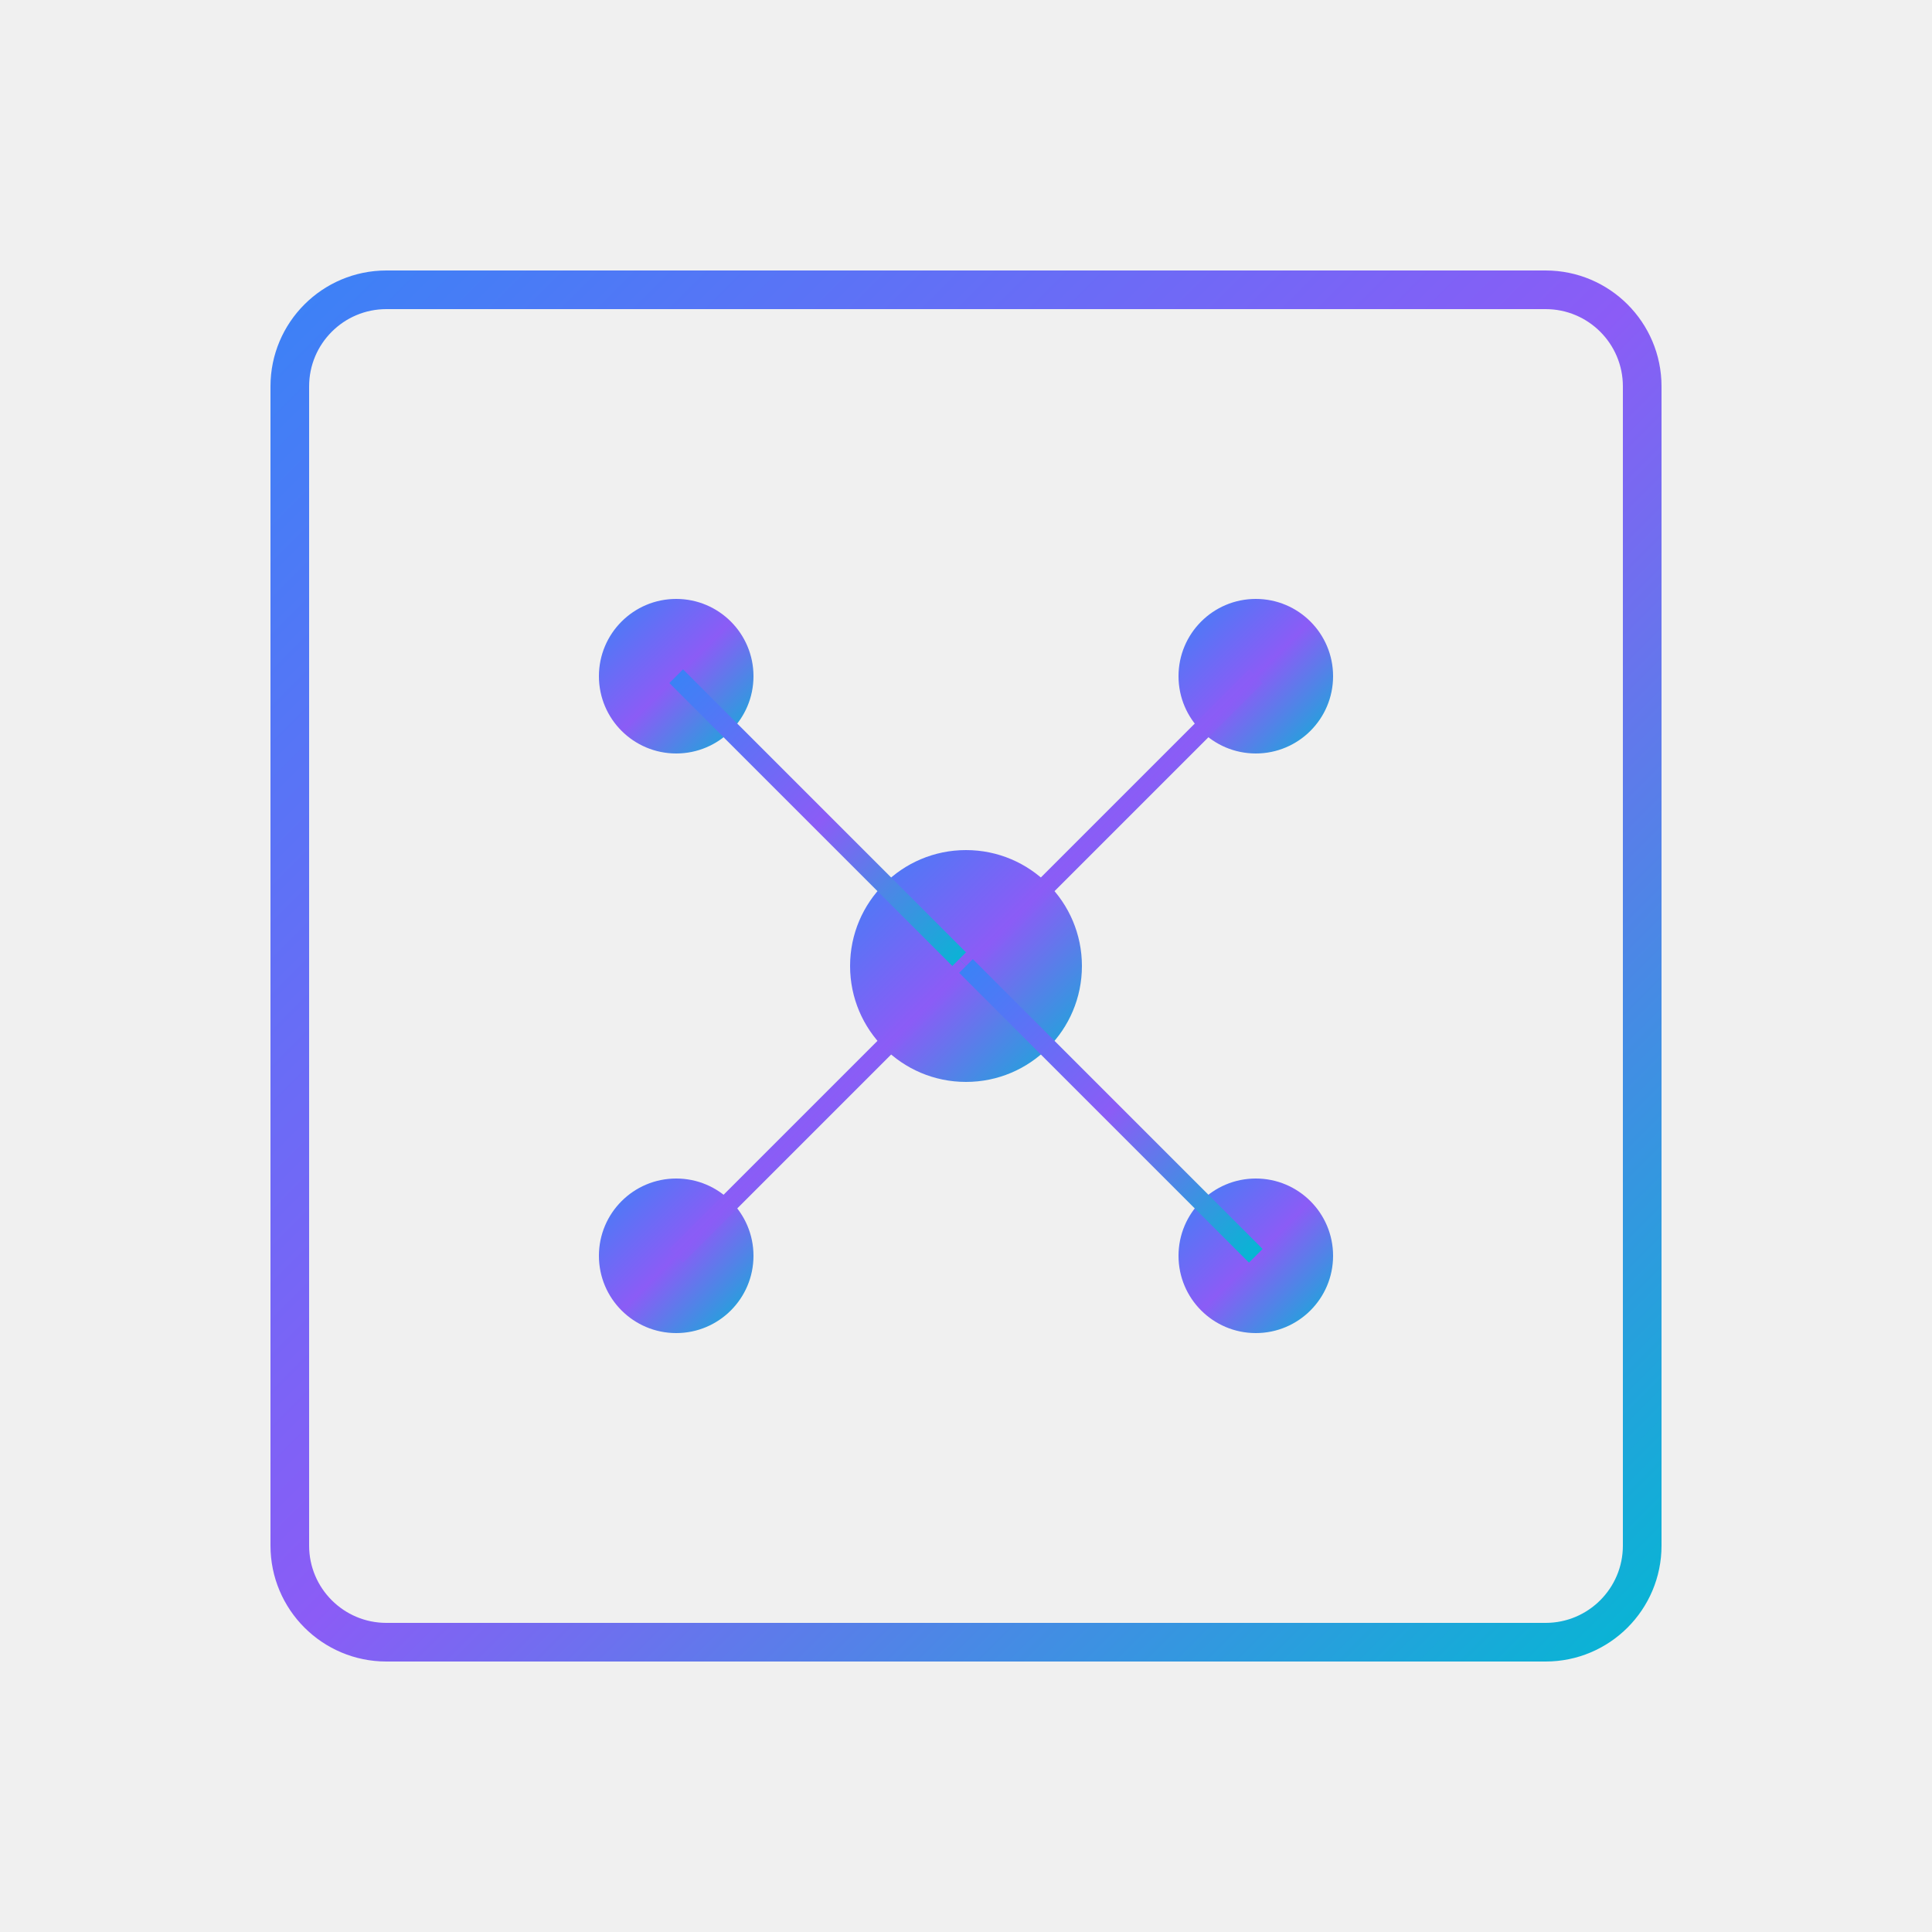
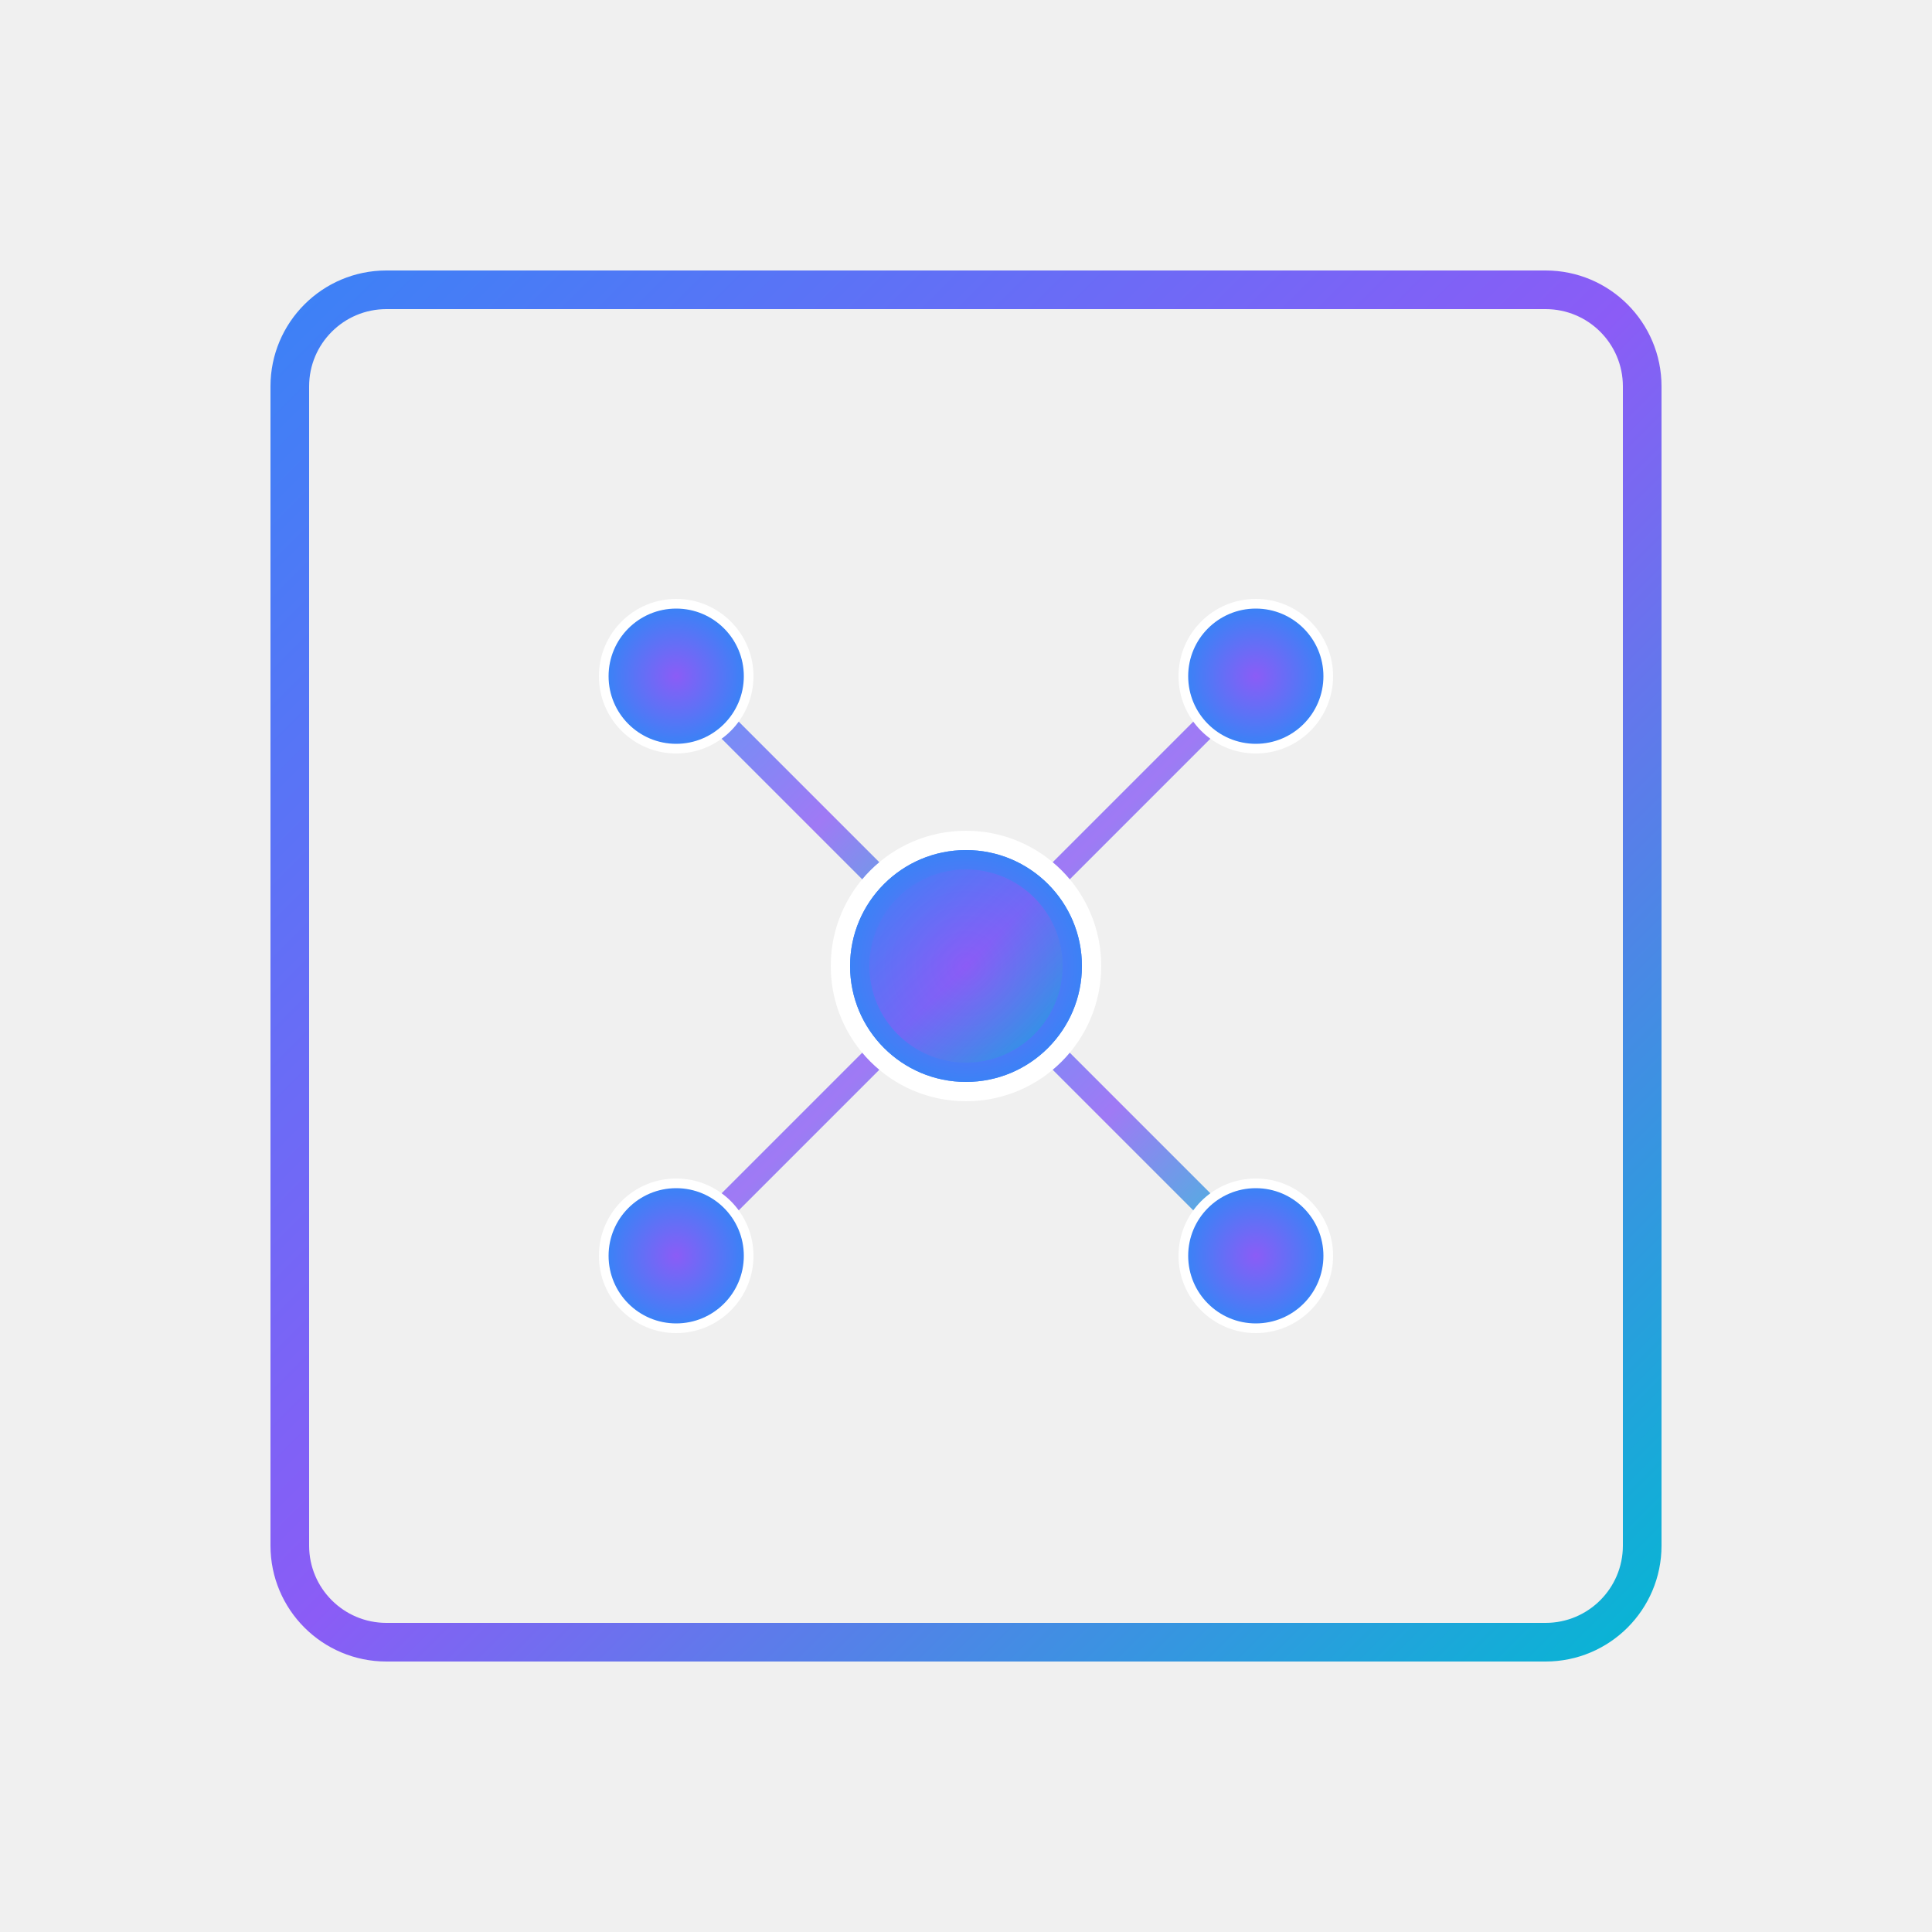
<svg xmlns="http://www.w3.org/2000/svg" viewBox="0 0 200 200" width="200" height="200">
  <defs>
    <linearGradient id="grad1" x1="0%" y1="0%" x2="100%" y2="100%">
      <stop offset="0%" style="stop-color:#3b82f6;stop-opacity:1" />
      <stop offset="50%" style="stop-color:#8b5cf6;stop-opacity:1" />
      <stop offset="100%" style="stop-color:#06b6d4;stop-opacity:1" />
    </linearGradient>
+     <radialGradient id="circleGrad" cx="50%" cy="50%" r="50%">
+       <stop offset="0%" style="stop-color:#8b5cf6;stop-opacity:1" />
+       <stop offset="100%" style="stop-color:#3b82f6;stop-opacity:1" />
+     </radialGradient>
  </defs>
+   <rect x="0" y="0" width="200" height="200" fill="none" />
  <rect x="30" y="30" width="140" height="140" rx="10" fill="none" stroke="url(#grad1)" stroke-width="4" />
  <line x1="20" y1="50" x2="30" y2="50" stroke="url(#grad1)" stroke-width="3" />
  <line x1="20" y1="70" x2="30" y2="70" stroke="url(#grad1)" stroke-width="3" />
  <line x1="20" y1="90" x2="30" y2="90" stroke="url(#grad1)" stroke-width="3" />
  <line x1="20" y1="110" x2="30" y2="110" stroke="url(#grad1)" stroke-width="3" />
  <line x1="20" y1="130" x2="30" y2="130" stroke="url(#grad1)" stroke-width="3" />
  <line x1="20" y1="150" x2="30" y2="150" stroke="url(#grad1)" stroke-width="3" />
  <line x1="170" y1="50" x2="180" y2="50" stroke="url(#grad1)" stroke-width="3" />
  <line x1="170" y1="70" x2="180" y2="70" stroke="url(#grad1)" stroke-width="3" />
  <line x1="170" y1="90" x2="180" y2="90" stroke="url(#grad1)" stroke-width="3" />
  <line x1="170" y1="110" x2="180" y2="110" stroke="url(#grad1)" stroke-width="3" />
  <line x1="170" y1="130" x2="180" y2="130" stroke="url(#grad1)" stroke-width="3" />
  <line x1="170" y1="150" x2="180" y2="150" stroke="url(#grad1)" stroke-width="3" />
  <line x1="50" y1="20" x2="50" y2="30" stroke="url(#grad1)" stroke-width="3" />
  <line x1="70" y1="20" x2="70" y2="30" stroke="url(#grad1)" stroke-width="3" />
  <line x1="90" y1="20" x2="90" y2="30" stroke="url(#grad1)" stroke-width="3" />
  <line x1="110" y1="20" x2="110" y2="30" stroke="url(#grad1)" stroke-width="3" />
  <line x1="130" y1="20" x2="130" y2="30" stroke="url(#grad1)" stroke-width="3" />
  <line x1="150" y1="20" x2="150" y2="30" stroke="url(#grad1)" stroke-width="3" />
  <line x1="50" y1="170" x2="50" y2="180" stroke="url(#grad1)" stroke-width="3" />
  <line x1="70" y1="170" x2="70" y2="180" stroke="url(#grad1)" stroke-width="3" />
  <line x1="90" y1="170" x2="90" y2="180" stroke="url(#grad1)" stroke-width="3" />
  <line x1="110" y1="170" x2="110" y2="180" stroke="url(#grad1)" stroke-width="3" />
  <line x1="130" y1="170" x2="130" y2="180" stroke="url(#grad1)" stroke-width="3" />
  <line x1="150" y1="170" x2="150" y2="180" stroke="url(#grad1)" stroke-width="3" />
-   <circle cx="70" cy="70" r="8" fill="url(#grad1)" />
-   <circle cx="130" cy="70" r="8" fill="url(#grad1)" />
-   <circle cx="100" cy="100" r="12" fill="url(#grad1)" />
-   <circle cx="70" cy="130" r="8" fill="url(#grad1)" />
-   <circle cx="130" cy="130" r="8" fill="url(#grad1)" />
-   <line x1="70" y1="70" x2="100" y2="100" stroke="url(#grad1)" stroke-width="2" />
-   <line x1="130" y1="70" x2="100" y2="100" stroke="url(#grad1)" stroke-width="2" />
-   <line x1="70" y1="130" x2="100" y2="100" stroke="url(#grad1)" stroke-width="2" />
-   <line x1="130" y1="130" x2="100" y2="100" stroke="url(#grad1)" stroke-width="2" />
+   <line x1="70" y1="70" x2="100" y2="100" stroke="url(#grad1)" stroke-width="2.5" stroke-opacity="0.8" />
+   <line x1="130" y1="70" x2="100" y2="100" stroke="url(#grad1)" stroke-width="2.5" stroke-opacity="0.8" />
+   <line x1="70" y1="130" x2="100" y2="100" stroke="url(#grad1)" stroke-width="2.5" stroke-opacity="0.8" />
+   <line x1="130" y1="130" x2="100" y2="100" stroke="url(#grad1)" stroke-width="2.5" stroke-opacity="0.8" />
+   <circle cx="70" cy="70" r="8" fill="#ffffff" opacity="1" />
+   <circle cx="70" cy="70" r="7" fill="url(#circleGrad)" />
+   <circle cx="130" cy="70" r="8" fill="#ffffff" opacity="1" />
+   <circle cx="130" cy="70" r="7" fill="url(#circleGrad)" />
+   <circle cx="70" cy="130" r="8" fill="#ffffff" opacity="1" />
+   <circle cx="70" cy="130" r="7" fill="url(#circleGrad)" />
+   <circle cx="130" cy="130" r="8" fill="#ffffff" opacity="1" />
+   <circle cx="130" cy="130" r="7" fill="url(#circleGrad)" />
+   <circle cx="100" cy="100" r="14" fill="#ffffff" opacity="1" />
+   <circle cx="100" cy="100" r="12" fill="url(#circleGrad)" />
+   <circle cx="100" cy="100" r="12" fill="url(#circleGrad)" opacity="0.9" />
+   <circle cx="100" cy="100" r="10" fill="url(#grad1)" opacity="0.6" />
</svg>
